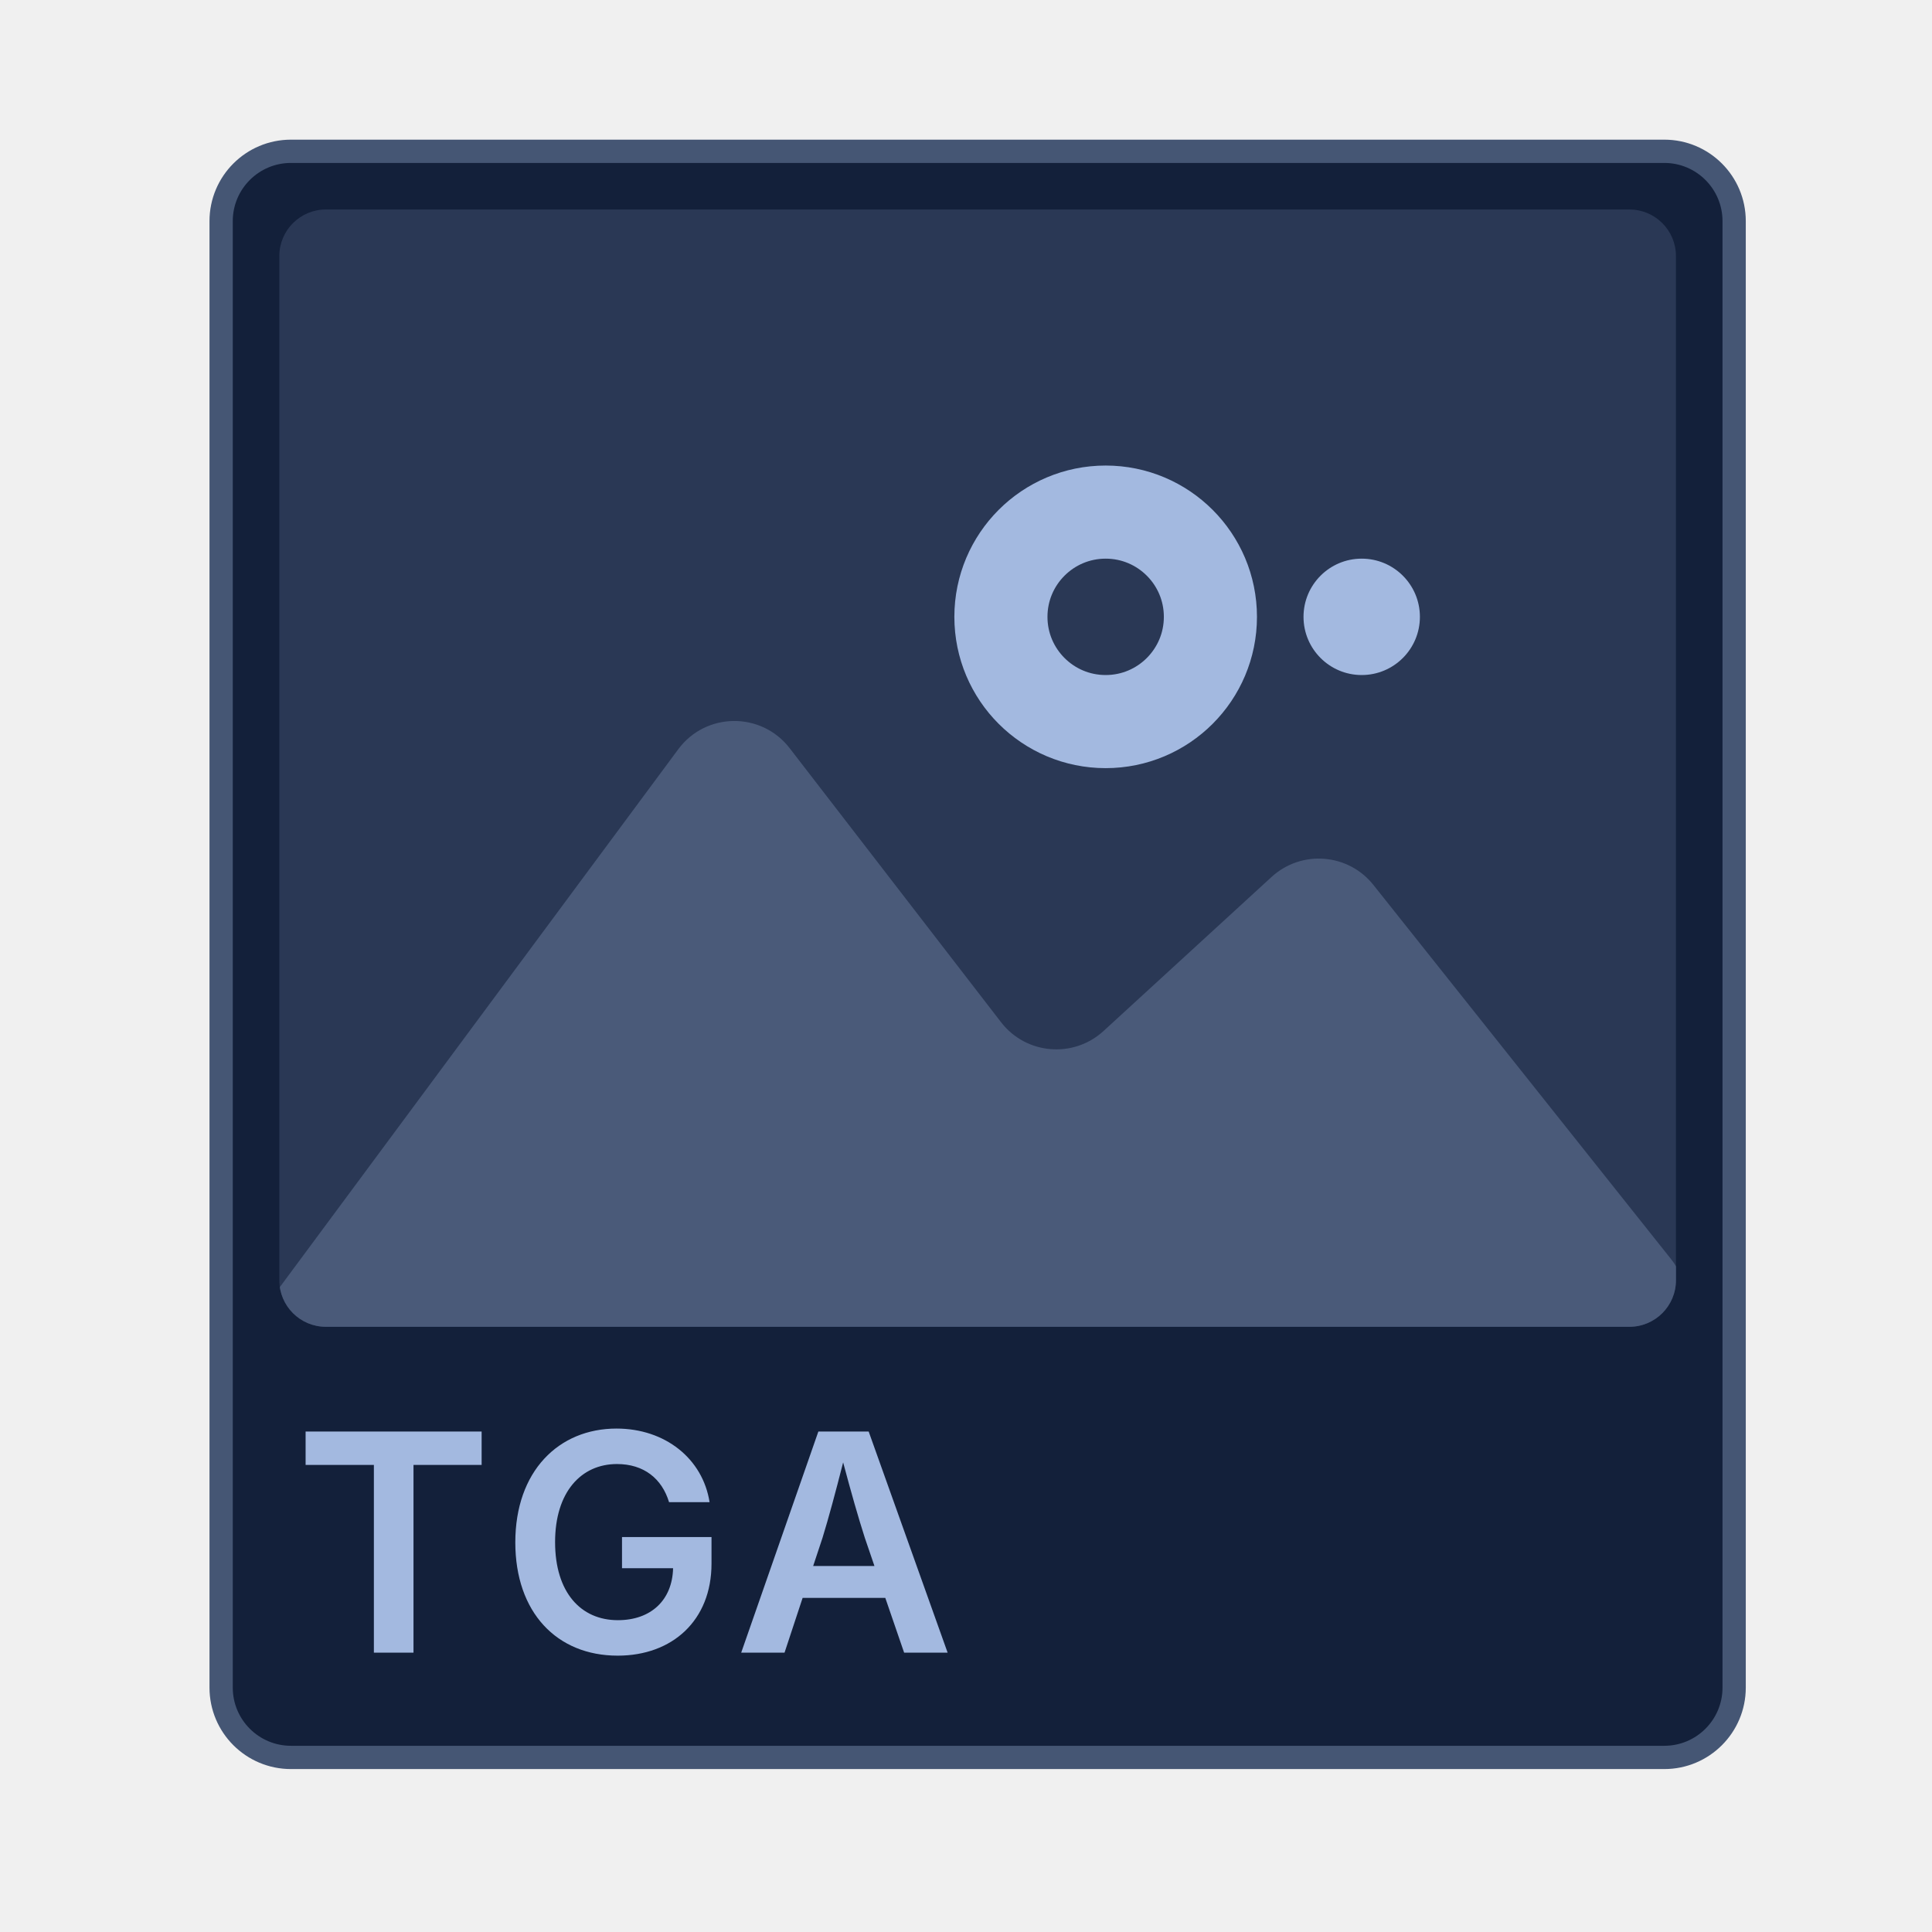
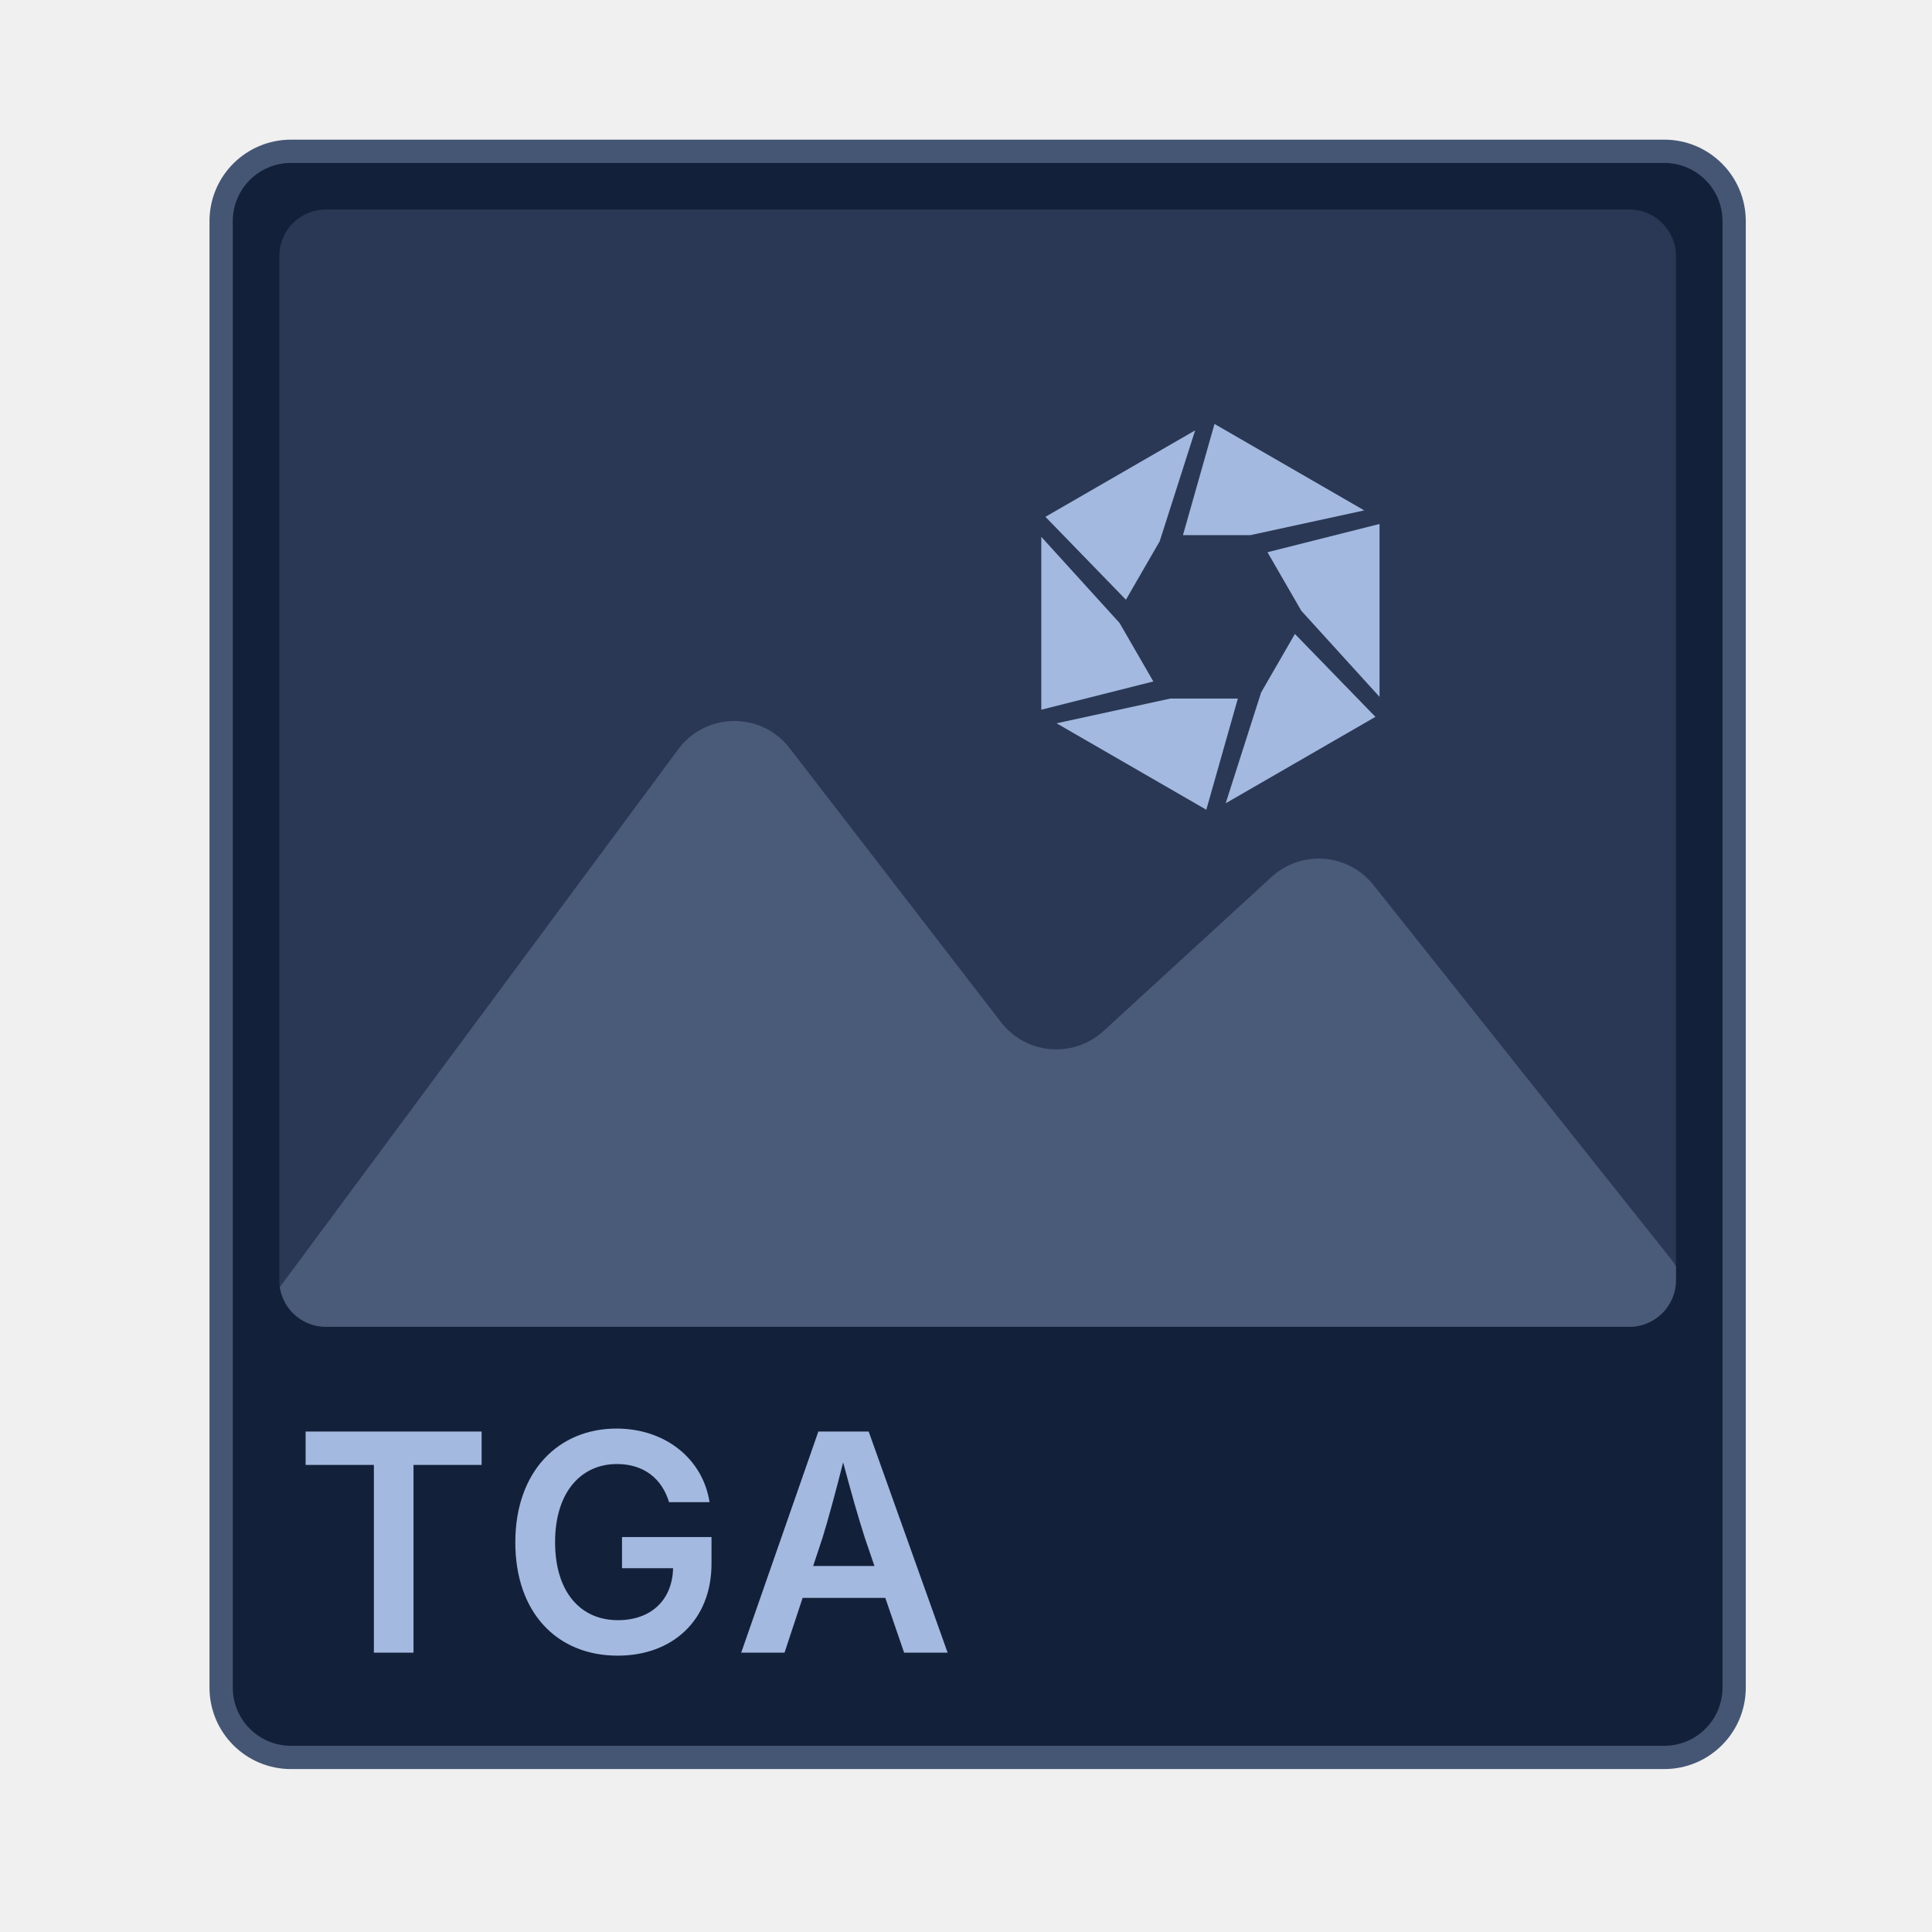
<svg xmlns="http://www.w3.org/2000/svg" viewBox="0 0 83 83" fill="none" role="img" aria-label="TGA file icon">
  <rect x="9.5" y="6.5" width="65" height="69" rx="3" fill="#13203A" stroke="#455674" />
  <rect x="12" y="9" width="60" height="48" rx="2" fill="#2A3855" />
  <mask id="m20103075" style="mask-type:alpha" maskUnits="userSpaceOnUse" x="12" y="9" width="60" height="48">
    <rect x="12" y="9" width="60" height="48" rx="2" fill="#fff" />
  </mask>
  <g mask="url(#m20103075)">
    <path d="M29.138 32.189L11.835 55.547C11.614 55.846 11.454 56.186 11.363 56.547C10.922 58.314 12.238 60.033 14.059 60.067L63.005 60.991C63.333 60.997 63.659 60.949 63.971 60.85L70.352 58.82C72.354 58.183 73.098 55.738 71.79 54.093L59.003 38.018C57.92 36.657 55.91 36.499 54.628 37.674L47.408 44.293C46.112 45.48 44.078 45.305 43.005 43.914L33.924 32.142C32.708 30.566 30.323 30.589 29.138 32.189Z" fill="#4A5A79" />
  </g>
-   <circle cx="47.5" cy="26.5" r="4.5" stroke-width="4" stroke="#A3B9E0" />
-   <circle cx="58.5" cy="26.5" r="2.5" fill="#A3B9E0" />
+   <path d="M52.176 18.213L58.609 21.927L53.724 22.989L50.821 22.989Z" fill="#A3B9E0" />
+   <path d="M59.266 22.510L59.266 29.938L55.904 26.238L54.452 23.724Z" fill="#A3B9E0" />
+   <path d="M59.089 30.796L52.656 34.510L54.179 29.748L55.630 27.235Z" fill="#A3B9E0" />
+   <path d="M51.824 34.787L45.391 31.073L50.277 30.011L53.179 30.011Z" fill="#A3B9E0" />
+   <path d="M44.734 30.490L44.734 23.062L48.096 26.762L49.548 29.276Z" fill="#A3B9E0" />
+   <path d="M44.912 22.203L51.345 18.489L49.822 23.251L48.371 25.765Z" fill="#A3B9E0" />
  <path d="M13.129 62.935H16.062V71.0H17.764V62.935H20.691V61.5H13.129ZM26.537 71.128C28.884 71.128 30.567 69.616 30.567 67.174V66.033H26.722V67.372H28.916C28.884 68.737 27.972 69.604 26.544 69.604C24.943 69.604 23.847 68.399 23.847 66.25C23.847 64.095 24.969 62.896 26.505 62.896C27.659 62.896 28.437 63.521 28.743 64.535H30.484C30.191 62.667 28.578 61.372 26.486 61.372C24 61.372 22.138 63.202 22.138 66.263C22.138 69.266 23.917 71.128 26.537 71.128ZM31.842 71.0H33.704L34.481 68.647H38.033L38.842 71.0H40.711L37.319 61.5H35.157ZM34.934 67.277 35.336 66.065C35.597 65.217 35.884 64.152 36.222 62.826C36.573 64.14 36.872 65.192 37.153 66.065L37.567 67.277Z" fill="#A3B9E0" />
</svg>
